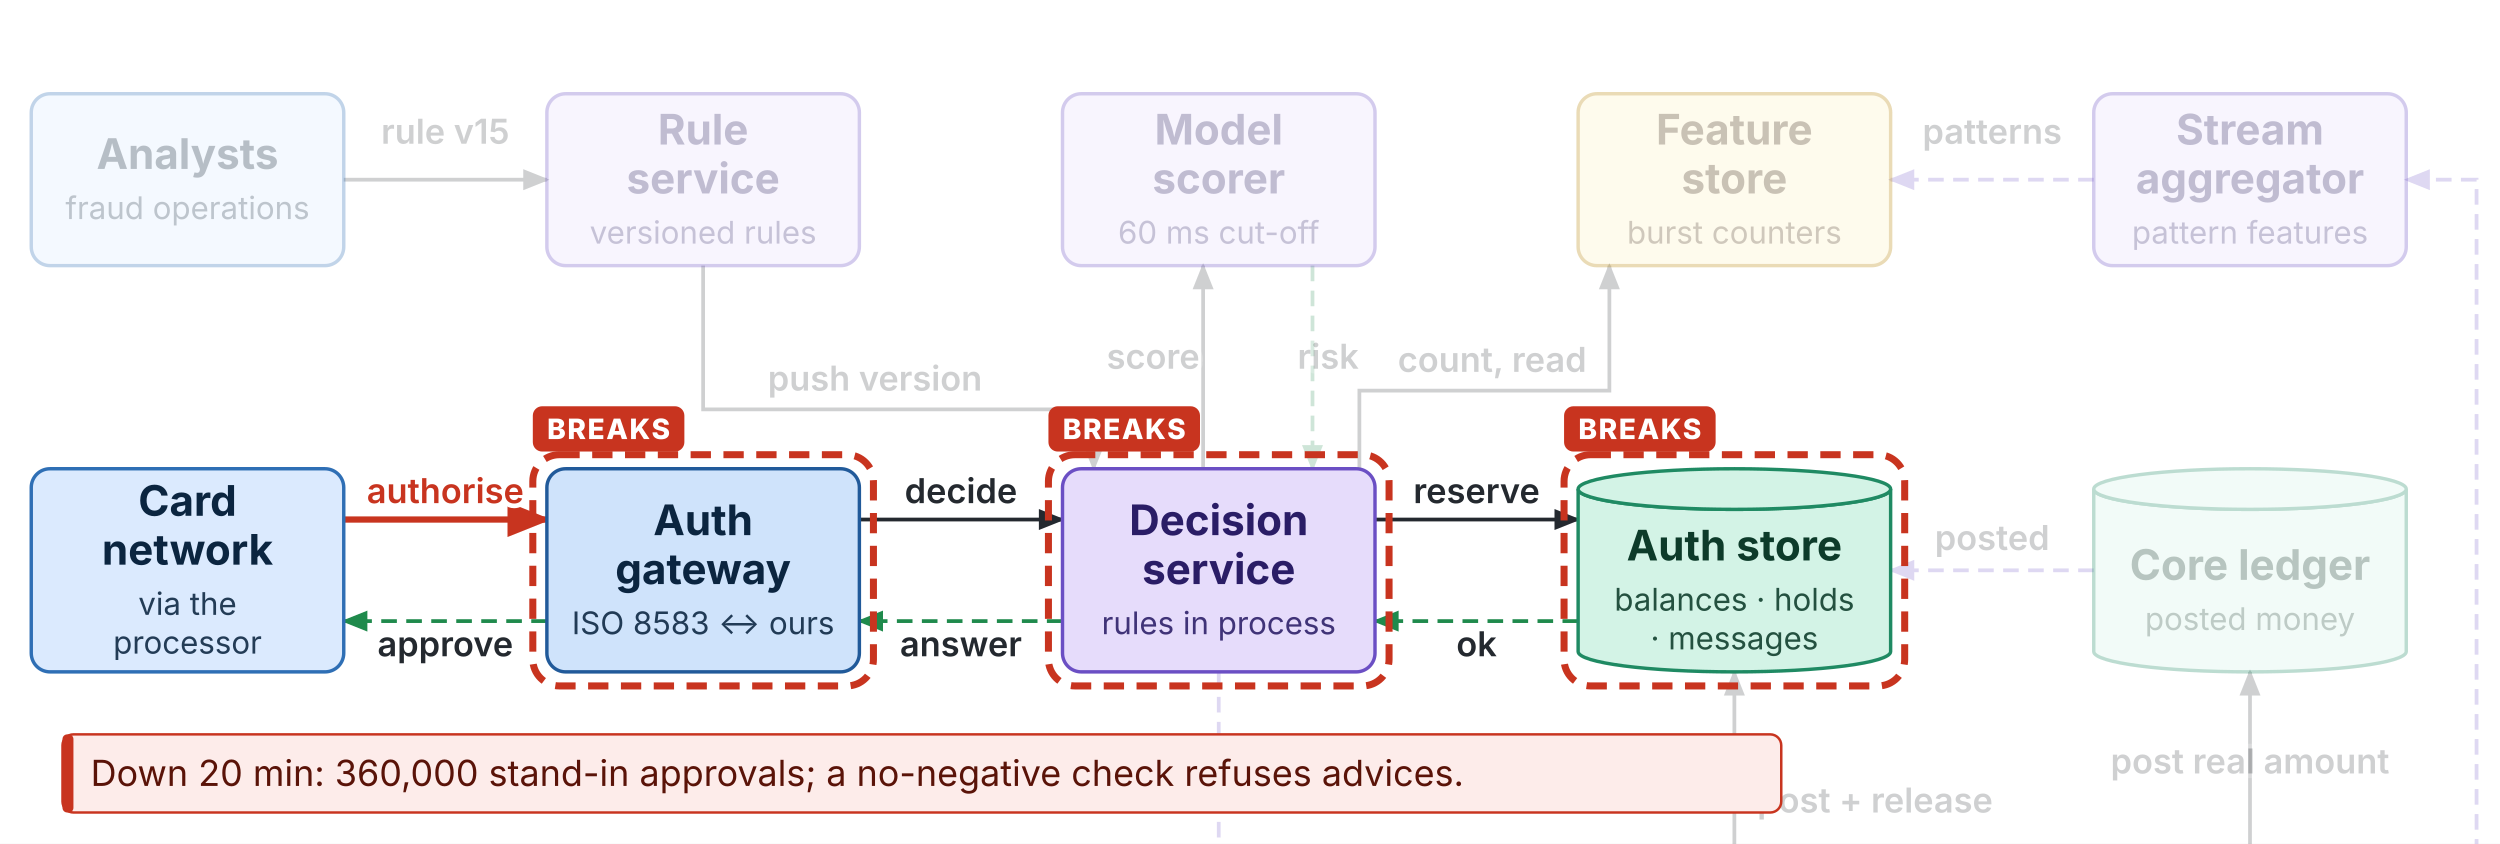
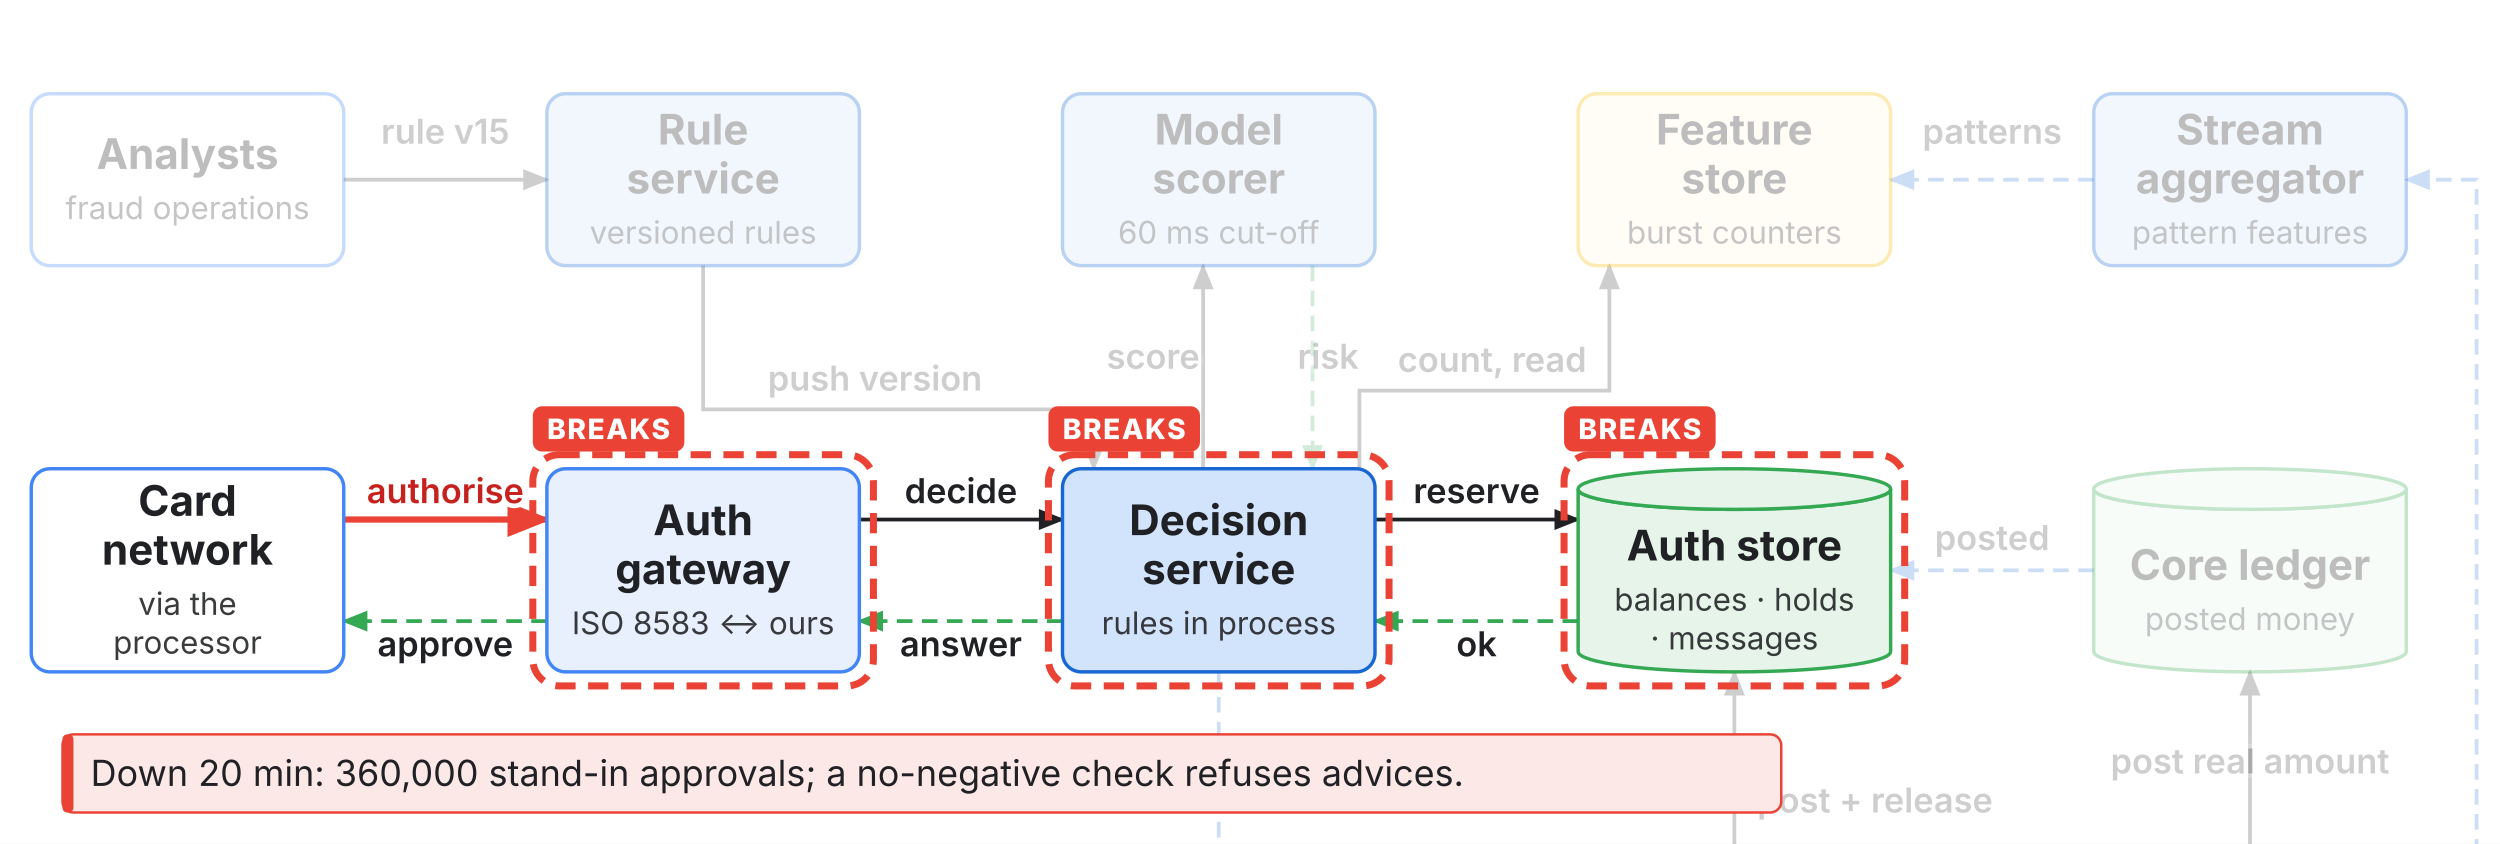
<svg xmlns="http://www.w3.org/2000/svg" class="base" viewBox="0 0 1600 540" width="1600" height="540">
  <defs>
-     <marker id="bs-1f8a4c" viewBox="0 0 10 10" refX="9" refY="5" markerWidth="7" markerHeight="7" orient="auto">
-       <path d="M0,1 L10,5 L0,9 z" fill="#1f8a4c" />
+     <marker id="bs-1967d2" viewBox="0 0 10 10" refX="9" refY="5" markerWidth="7" markerHeight="7" orient="auto">
+       <path d="M0,1 L10,5 L0,9 z" fill="#1967d2" />
    </marker>
-     <marker id="bs-s-1f8a4c" viewBox="0 0 10 10" refX="1" refY="5" markerWidth="7" markerHeight="7" orient="auto">
-       <path d="M10,1 L0,5 L10,9 z" fill="#1f8a4c" />
+     <marker id="bs-s-1967d2" viewBox="0 0 10 10" refX="1" refY="5" markerWidth="7" markerHeight="7" orient="auto">
+       <path d="M10,1 L0,5 L10,9 z" fill="#1967d2" />
    </marker>
-     <marker id="bs-24292f" viewBox="0 0 10 10" refX="9" refY="5" markerWidth="7" markerHeight="7" orient="auto">
-       <path d="M0,1 L10,5 L0,9 z" fill="#24292f" />
+     <marker id="bs-202124" viewBox="0 0 10 10" refX="9" refY="5" markerWidth="7" markerHeight="7" orient="auto">
+       <path d="M0,1 L10,5 L0,9 z" fill="#202124" />
    </marker>
-     <marker id="bs-s-24292f" viewBox="0 0 10 10" refX="1" refY="5" markerWidth="7" markerHeight="7" orient="auto">
-       <path d="M10,1 L0,5 L10,9 z" fill="#24292f" />
+     <marker id="bs-s-202124" viewBox="0 0 10 10" refX="1" refY="5" markerWidth="7" markerHeight="7" orient="auto">
+       <path d="M10,1 L0,5 L10,9 z" fill="#202124" />
    </marker>
-     <marker id="bs-6b4fc4" viewBox="0 0 10 10" refX="9" refY="5" markerWidth="7" markerHeight="7" orient="auto">
-       <path d="M0,1 L10,5 L0,9 z" fill="#6b4fc4" />
+     <marker id="bs-34a853" viewBox="0 0 10 10" refX="9" refY="5" markerWidth="7" markerHeight="7" orient="auto">
+       <path d="M0,1 L10,5 L0,9 z" fill="#34a853" />
    </marker>
-     <marker id="bs-s-6b4fc4" viewBox="0 0 10 10" refX="1" refY="5" markerWidth="7" markerHeight="7" orient="auto">
-       <path d="M10,1 L0,5 L10,9 z" fill="#6b4fc4" />
+     <marker id="bs-s-34a853" viewBox="0 0 10 10" refX="1" refY="5" markerWidth="7" markerHeight="7" orient="auto">
+       <path d="M10,1 L0,5 L10,9 z" fill="#34a853" />
    </marker>
-     <marker id="bs-c8341f" viewBox="0 0 10 10" refX="9" refY="5" markerWidth="7" markerHeight="7" orient="auto">
-       <path d="M0,1 L10,5 L0,9 z" fill="#c8341f" />
+     <marker id="bs-ea4335" viewBox="0 0 10 10" refX="9" refY="5" markerWidth="7" markerHeight="7" orient="auto">
+       <path d="M0,1 L10,5 L0,9 z" fill="#ea4335" />
    </marker>
-     <marker id="bs-s-c8341f" viewBox="0 0 10 10" refX="1" refY="5" markerWidth="7" markerHeight="7" orient="auto">
-       <path d="M10,1 L0,5 L10,9 z" fill="#c8341f" />
+     <marker id="bs-s-ea4335" viewBox="0 0 10 10" refX="1" refY="5" markerWidth="7" markerHeight="7" orient="auto">
+       <path d="M10,1 L0,5 L10,9 z" fill="#ea4335" />
    </marker>
  </defs>
  <rect width="1600" height="540" fill="#ffffff" />
-   <path d="M220.0,332.5 L350.0,332.5" fill="none" stroke="#c8341f" stroke-width="4" marker-end="url(#bs-c8341f)" />
-   <path d="M350.0,397.5 L220.0,397.5" fill="none" stroke="#1f8a4c" stroke-width="2.4" stroke-dasharray="10 6" marker-end="url(#bs-1f8a4c)" />
-   <path d="M550.0,332.5 L680.0,332.5" fill="none" stroke="#24292f" stroke-width="2.4" marker-end="url(#bs-24292f)" />
-   <path d="M680.0,397.5 L550.0,397.5" fill="none" stroke="#1f8a4c" stroke-width="2.4" stroke-dasharray="10 6" marker-end="url(#bs-1f8a4c)" />
-   <path d="M1440.0,560.0 L1440.0,430.0" fill="none" stroke="#24292f" stroke-width="2.4" marker-end="url(#bs-24292f)" opacity="0.22" />
-   <path d="M880.0,332.5 L1010.0,332.5" fill="none" stroke="#24292f" stroke-width="2.4" marker-end="url(#bs-24292f)" />
-   <path d="M1010.0,397.5 L880.0,397.5" fill="none" stroke="#1f8a4c" stroke-width="2.4" stroke-dasharray="10 6" marker-end="url(#bs-1f8a4c)" />
-   <path d="M770.0,300.0 L770.0,170.0" fill="none" stroke="#24292f" stroke-width="2.4" marker-end="url(#bs-24292f)" opacity="0.22" />
-   <path d="M840.0,170.0 L840.0,300.0" fill="none" stroke="#1f8a4c" stroke-width="2.4" stroke-dasharray="10 6" marker-end="url(#bs-1f8a4c)" opacity="0.22" />
-   <path d="M220.0,115.0 L350.0,115.0" fill="none" stroke="#24292f" stroke-width="2.4" marker-end="url(#bs-24292f)" opacity="0.22" />
-   <path d="M450.0,170.0 L450.0,262.0 L700.0,262.0 L700.0,300.0" fill="none" stroke="#24292f" stroke-width="2.4" marker-end="url(#bs-24292f)" opacity="0.22" />
-   <path d="M780.0,430.0 L780.0,560.0" fill="none" stroke="#6b4fc4" stroke-width="2.4" stroke-dasharray="10 6" marker-end="url(#bs-6b4fc4)" opacity="0.22" />
-   <path d="M1340.0,365.0 L1210.0,365.0" fill="none" stroke="#6b4fc4" stroke-width="2.4" stroke-dasharray="10 6" marker-end="url(#bs-6b4fc4)" opacity="0.22" />
-   <path d="M1340.0,610.0 L1110.0,610.0 L1110.0,430.0" fill="none" stroke="#24292f" stroke-width="2.4" marker-end="url(#bs-24292f)" opacity="0.22" />
-   <path d="M870.0,300.0 L870.0,250.0 L1030.0,250.0 L1030.0,170.0" fill="none" stroke="#24292f" stroke-width="2.4" marker-end="url(#bs-24292f)" opacity="0.22" />
-   <path d="M1340.0,115.0 L1210.0,115.0" fill="none" stroke="#6b4fc4" stroke-width="2.4" stroke-dasharray="10 6" marker-end="url(#bs-6b4fc4)" opacity="0.22" />
-   <path d="M780.0,660.0 L780.0,705.0 L1585.0,705.0 L1585.0,115.0 L1540.0,115.0" fill="none" stroke="#6b4fc4" stroke-width="2.4" stroke-dasharray="10 6" marker-end="url(#bs-6b4fc4)" opacity="0.22" />
-   <path d="M680.0,610.0 L550.0,610.0" fill="none" stroke="#6b4fc4" stroke-width="2.4" stroke-dasharray="10 6" marker-end="url(#bs-6b4fc4)" opacity="0.22" />
-   <rect x="20" y="300" width="200" height="130" rx="12" fill="#dbeafe" stroke="#2f6fb5" stroke-width="2.2" />
-   <text x="120.0" y="330.1" text-anchor="middle" font-family="Inter, Helvetica, Arial, sans-serif" font-size="27" font-weight="700" fill="#0b2540">Card</text>
-   <text x="120.0" y="361.4" text-anchor="middle" font-family="Inter, Helvetica, Arial, sans-serif" font-size="27" font-weight="700" fill="#0b2540">network</text>
-   <text x="120.0" y="393.5" text-anchor="middle" font-family="Inter, Helvetica, Arial, sans-serif" font-size="20.0" fill="#0b2540" fill-opacity="0.88">via the</text>
-   <text x="120.0" y="418.3" text-anchor="middle" font-family="Inter, Helvetica, Arial, sans-serif" font-size="20.0" fill="#0b2540" fill-opacity="0.88">processor</text>
-   <rect x="350" y="300" width="200" height="130" rx="12" fill="#cfe3fb" stroke="#215a9a" stroke-width="2.2" />
-   <text x="450.0" y="342.5" text-anchor="middle" font-family="Inter, Helvetica, Arial, sans-serif" font-size="27" font-weight="700" fill="#0b2540">Auth</text>
-   <text x="450.0" y="373.8" text-anchor="middle" font-family="Inter, Helvetica, Arial, sans-serif" font-size="27" font-weight="700" fill="#0b2540">gateway</text>
-   <text x="450.0" y="405.9" text-anchor="middle" font-family="Inter, Helvetica, Arial, sans-serif" font-size="20.0" fill="#0b2540" fill-opacity="0.88">ISO 8583 ↔ ours</text>
-   <rect x="680" y="300" width="200" height="130" rx="12" fill="#e6dcfb" stroke="#6b4fc4" stroke-width="2.2" />
-   <text x="780.0" y="342.5" text-anchor="middle" font-family="Inter, Helvetica, Arial, sans-serif" font-size="27" font-weight="700" fill="#2a1d66">Decision</text>
-   <text x="780.0" y="373.8" text-anchor="middle" font-family="Inter, Helvetica, Arial, sans-serif" font-size="27" font-weight="700" fill="#2a1d66">service</text>
-   <text x="780.0" y="405.9" text-anchor="middle" font-family="Inter, Helvetica, Arial, sans-serif" font-size="20.0" fill="#2a1d66" fill-opacity="0.88">rules in process</text>
-   <path d="M1010,313 a100.0,13 0 0,0 200,0 v104 a100.0,13 0 0,1 -200,0 z" fill="#d3f3e6" stroke="#1f8a63" stroke-width="2.2" />
-   <ellipse cx="1110.0" cy="313" rx="100.0" ry="13" fill="#d3f3e6" stroke="#1f8a63" stroke-width="2.2" />
-   <text x="1110.0" y="358.7" text-anchor="middle" font-family="Inter, Helvetica, Arial, sans-serif" font-size="27" font-weight="700" fill="#0d3b2a">Auth store</text>
-   <text x="1110.0" y="390.8" text-anchor="middle" font-family="Inter, Helvetica, Arial, sans-serif" font-size="20.0" fill="#0d3b2a" fill-opacity="0.88">balances · holds</text>
-   <text x="1110.0" y="415.6" text-anchor="middle" font-family="Inter, Helvetica, Arial, sans-serif" font-size="20.0" fill="#0d3b2a" fill-opacity="0.88">· messages</text>
-   <g opacity="0.3">
-     <path d="M1340,313 a100.0,13 0 0,0 200,0 v104 a100.0,13 0 0,1 -200,0 z" fill="#d3f3e6" stroke="#1f8a63" stroke-width="2.2" />
-     <ellipse cx="1440.0" cy="313" rx="100.0" ry="13" fill="#d3f3e6" stroke="#1f8a63" stroke-width="2.2" />
-     <text x="1440.0" y="371.1" text-anchor="middle" font-family="Inter, Helvetica, Arial, sans-serif" font-size="27" font-weight="700" fill="#0d3b2a">Core ledger</text>
-     <text x="1440.0" y="403.2" text-anchor="middle" font-family="Inter, Helvetica, Arial, sans-serif" font-size="20.0" fill="#0d3b2a" fill-opacity="0.88">posted money</text>
+   <path data-k="e:n-g" d="M220.0,332.5 L350.0,332.5" fill="none" stroke="#ea4335" stroke-width="4" marker-end="url(#bs-ea4335)" />
+   <path data-k="e:g-n" d="M350.0,397.5 L220.0,397.5" fill="none" stroke="#34a853" stroke-width="2.4" stroke-dasharray="10 6" marker-end="url(#bs-34a853)" />
+   <path data-k="e:g-d" d="M550.0,332.5 L680.0,332.5" fill="none" stroke="#202124" stroke-width="2.4" marker-end="url(#bs-202124)" />
+   <path data-k="e:d-g" d="M680.0,397.5 L550.0,397.5" fill="none" stroke="#34a853" stroke-width="2.4" stroke-dasharray="10 6" marker-end="url(#bs-34a853)" />
+   <path data-k="e:m-l" d="M1440.0,560.0 L1440.0,430.0" fill="none" stroke="#202124" stroke-width="2.4" marker-end="url(#bs-202124)" opacity="0.22" />
+   <path data-k="e:d-a" d="M880.0,332.5 L1010.0,332.5" fill="none" stroke="#202124" stroke-width="2.4" marker-end="url(#bs-202124)" />
+   <path data-k="e:a-d" d="M1010.0,397.5 L880.0,397.5" fill="none" stroke="#34a853" stroke-width="2.4" stroke-dasharray="10 6" marker-end="url(#bs-34a853)" />
+   <path data-k="e:d-m" d="M770.0,300.0 L770.0,170.0" fill="none" stroke="#202124" stroke-width="2.4" marker-end="url(#bs-202124)" opacity="0.22" />
+   <path data-k="e:m-d" d="M840.0,170.0 L840.0,300.0" fill="none" stroke="#34a853" stroke-width="2.4" stroke-dasharray="10 6" marker-end="url(#bs-34a853)" opacity="0.22" />
+   <path data-k="e:a-r" d="M220.0,115.0 L350.0,115.0" fill="none" stroke="#202124" stroke-width="2.4" marker-end="url(#bs-202124)" opacity="0.22" />
+   <path data-k="e:r-d" d="M450.0,170.0 L450.0,262.0 L700.0,262.0 L700.0,300.0" fill="none" stroke="#202124" stroke-width="2.4" marker-end="url(#bs-202124)" opacity="0.22" />
+   <path data-k="e:d-lg" d="M780.0,430.0 L780.0,560.0" fill="none" stroke="#1967d2" stroke-width="2.4" stroke-dasharray="10 6" marker-end="url(#bs-1967d2)" opacity="0.22" />
+   <path data-k="e:l-a" d="M1340.0,365.0 L1210.0,365.0" fill="none" stroke="#1967d2" stroke-width="2.4" stroke-dasharray="10 6" marker-end="url(#bs-1967d2)" opacity="0.22" />
+   <path data-k="e:mt-a" d="M1340.0,610.0 L1110.0,610.0 L1110.0,430.0" fill="none" stroke="#202124" stroke-width="2.4" marker-end="url(#bs-202124)" opacity="0.22" />
+   <path data-k="e:d-f" d="M870.0,300.0 L870.0,250.0 L1030.0,250.0 L1030.0,170.0" fill="none" stroke="#202124" stroke-width="2.4" marker-end="url(#bs-202124)" opacity="0.22" />
+   <path data-k="e:ag-f" d="M1340.0,115.0 L1210.0,115.0" fill="none" stroke="#1967d2" stroke-width="2.4" stroke-dasharray="10 6" marker-end="url(#bs-1967d2)" opacity="0.22" />
+   <path data-k="e:lg-ag" d="M780.0,660.0 L780.0,705.0 L1585.0,705.0 L1585.0,115.0 L1540.0,115.0" fill="none" stroke="#1967d2" stroke-width="2.4" stroke-dasharray="10 6" marker-end="url(#bs-1967d2)" opacity="0.22" />
+   <path data-k="e:lg-c" d="M680.0,610.0 L550.0,610.0" fill="none" stroke="#1967d2" stroke-width="2.4" stroke-dasharray="10 6" marker-end="url(#bs-1967d2)" opacity="0.22" />
+   <g data-k="n:net">
+     <rect x="20" y="300" width="200" height="130" rx="12" fill="#ffffff" stroke="#4285f4" stroke-width="2.2" />
+     <text x="120.0" y="330.1" text-anchor="middle" font-family="Inter, Roboto, sans-serif" font-size="27" font-weight="700" fill="#202124">Card</text>
+     <text x="120.0" y="361.4" text-anchor="middle" font-family="Inter, Roboto, sans-serif" font-size="27" font-weight="700" fill="#202124">network</text>
+     <text x="120.0" y="393.5" text-anchor="middle" font-family="Inter, Roboto, sans-serif" font-size="20.0" fill="#202124" fill-opacity="0.88">via the</text>
+     <text x="120.0" y="418.3" text-anchor="middle" font-family="Inter, Roboto, sans-serif" font-size="20.0" fill="#202124" fill-opacity="0.88">processor</text>
  </g>
-   <g opacity="0.3">
-     <rect x="20" y="60" width="200" height="110" rx="12" fill="#dbeafe" stroke="#2f6fb5" stroke-width="2.2" />
-     <text x="120.0" y="108.1" text-anchor="middle" font-family="Inter, Helvetica, Arial, sans-serif" font-size="27" font-weight="700" fill="#0b2540">Analysts</text>
-     <text x="120.0" y="140.2" text-anchor="middle" font-family="Inter, Helvetica, Arial, sans-serif" font-size="20.0" fill="#0b2540" fill-opacity="0.88">fraud operations</text>
+   <g data-k="n:gw">
+     <rect x="350" y="300" width="200" height="130" rx="12" fill="#e8f0fe" stroke="#4285f4" stroke-width="2.2" />
+     <text x="450.0" y="342.5" text-anchor="middle" font-family="Inter, Roboto, sans-serif" font-size="27" font-weight="700" fill="#202124">Auth</text>
+     <text x="450.0" y="373.8" text-anchor="middle" font-family="Inter, Roboto, sans-serif" font-size="27" font-weight="700" fill="#202124">gateway</text>
+     <text x="450.0" y="405.9" text-anchor="middle" font-family="Inter, Roboto, sans-serif" font-size="20.0" fill="#202124" fill-opacity="0.88">ISO 8583 ↔ ours</text>
  </g>
-   <g opacity="0.3">
-     <rect x="350" y="60" width="200" height="110" rx="12" fill="#e6dcfb" stroke="#6b4fc4" stroke-width="2.2" />
-     <text x="450.0" y="92.5" text-anchor="middle" font-family="Inter, Helvetica, Arial, sans-serif" font-size="27" font-weight="700" fill="#2a1d66">Rule</text>
-     <text x="450.0" y="123.8" text-anchor="middle" font-family="Inter, Helvetica, Arial, sans-serif" font-size="27" font-weight="700" fill="#2a1d66">service</text>
-     <text x="450.0" y="155.9" text-anchor="middle" font-family="Inter, Helvetica, Arial, sans-serif" font-size="20.0" fill="#2a1d66" fill-opacity="0.88">versioned rules</text>
+   <g data-k="n:dec">
+     <rect x="680" y="300" width="200" height="130" rx="12" fill="#d2e3fc" stroke="#1967d2" stroke-width="2.2" />
+     <text x="780.0" y="342.5" text-anchor="middle" font-family="Inter, Roboto, sans-serif" font-size="27" font-weight="700" fill="#202124">Decision</text>
+     <text x="780.0" y="373.8" text-anchor="middle" font-family="Inter, Roboto, sans-serif" font-size="27" font-weight="700" fill="#202124">service</text>
+     <text x="780.0" y="405.9" text-anchor="middle" font-family="Inter, Roboto, sans-serif" font-size="20.0" fill="#202124" fill-opacity="0.88">rules in process</text>
  </g>
-   <g opacity="0.3">
-     <rect x="680" y="60" width="200" height="110" rx="12" fill="#e6dcfb" stroke="#6b4fc4" stroke-width="2.2" />
-     <text x="780.0" y="92.5" text-anchor="middle" font-family="Inter, Helvetica, Arial, sans-serif" font-size="27" font-weight="700" fill="#2a1d66">Model</text>
-     <text x="780.0" y="123.8" text-anchor="middle" font-family="Inter, Helvetica, Arial, sans-serif" font-size="27" font-weight="700" fill="#2a1d66">scorer</text>
-     <text x="780.0" y="155.9" text-anchor="middle" font-family="Inter, Helvetica, Arial, sans-serif" font-size="20.0" fill="#2a1d66" fill-opacity="0.88">60 ms cut-off</text>
+   <g data-k="n:ast">
+     <path d="M1010,313 a100.0,13 0 0,0 200,0 v104 a100.0,13 0 0,1 -200,0 z" fill="#e6f4ea" stroke="#34a853" stroke-width="2.2" />
+     <ellipse cx="1110.0" cy="313" rx="100.0" ry="13" fill="#e6f4ea" stroke="#34a853" stroke-width="2.2" />
+     <text x="1110.0" y="358.7" text-anchor="middle" font-family="Inter, Roboto, sans-serif" font-size="27" font-weight="700" fill="#202124">Auth store</text>
+     <text x="1110.0" y="390.8" text-anchor="middle" font-family="Inter, Roboto, sans-serif" font-size="20.0" fill="#202124" fill-opacity="0.88">balances · holds</text>
+     <text x="1110.0" y="415.6" text-anchor="middle" font-family="Inter, Roboto, sans-serif" font-size="20.0" fill="#202124" fill-opacity="0.88">· messages</text>
  </g>
-   <g opacity="0.3">
-     <rect x="1010" y="60" width="200" height="110" rx="12" fill="#fdf0c2" stroke="#b7860b" stroke-width="2.2" />
-     <text x="1110.0" y="92.5" text-anchor="middle" font-family="Inter, Helvetica, Arial, sans-serif" font-size="27" font-weight="700" fill="#4a3207">Feature</text>
-     <text x="1110.0" y="123.8" text-anchor="middle" font-family="Inter, Helvetica, Arial, sans-serif" font-size="27" font-weight="700" fill="#4a3207">store</text>
-     <text x="1110.0" y="155.9" text-anchor="middle" font-family="Inter, Helvetica, Arial, sans-serif" font-size="20.0" fill="#4a3207" fill-opacity="0.88">burst counters</text>
+   <g data-k="n:led">
+     <g opacity="0.3">
+       <path d="M1340,313 a100.0,13 0 0,0 200,0 v104 a100.0,13 0 0,1 -200,0 z" fill="#e6f4ea" stroke="#34a853" stroke-width="2.2" />
+       <ellipse cx="1440.0" cy="313" rx="100.0" ry="13" fill="#e6f4ea" stroke="#34a853" stroke-width="2.2" />
+       <text x="1440.0" y="371.1" text-anchor="middle" font-family="Inter, Roboto, sans-serif" font-size="27" font-weight="700" fill="#202124">Core ledger</text>
+       <text x="1440.0" y="403.2" text-anchor="middle" font-family="Inter, Roboto, sans-serif" font-size="20.0" fill="#202124" fill-opacity="0.88">posted money</text>
+     </g>
  </g>
-   <g opacity="0.3">
-     <rect x="1340" y="60" width="200" height="110" rx="12" fill="#e6dcfb" stroke="#6b4fc4" stroke-width="2.2" />
-     <text x="1440.0" y="92.5" text-anchor="middle" font-family="Inter, Helvetica, Arial, sans-serif" font-size="27" font-weight="700" fill="#2a1d66">Stream</text>
-     <text x="1440.0" y="123.8" text-anchor="middle" font-family="Inter, Helvetica, Arial, sans-serif" font-size="27" font-weight="700" fill="#2a1d66">aggregator</text>
-     <text x="1440.0" y="155.9" text-anchor="middle" font-family="Inter, Helvetica, Arial, sans-serif" font-size="20.0" fill="#2a1d66" fill-opacity="0.88">pattern features</text>
+   <g data-k="n:ana">
+     <g opacity="0.3">
+       <rect x="20" y="60" width="200" height="110" rx="12" fill="#ffffff" stroke="#4285f4" stroke-width="2.2" />
+       <text x="120.0" y="108.1" text-anchor="middle" font-family="Inter, Roboto, sans-serif" font-size="27" font-weight="700" fill="#202124">Analysts</text>
+       <text x="120.0" y="140.2" text-anchor="middle" font-family="Inter, Roboto, sans-serif" font-size="20.0" fill="#202124" fill-opacity="0.88">fraud operations</text>
+     </g>
  </g>
-   <g opacity="0.3">
-     <path d="M695,560 h170 a15,50.0 0 0,1 0,100 h-170 a15,50.0 0 0,1 0,-100 z" fill="#fde3cf" stroke="#c26a1b" stroke-width="2.2" />
-     <ellipse cx="865" cy="610.0" rx="15" ry="50.0" fill="none" stroke="#c26a1b" stroke-width="2.2" />
-     <text x="772.0" y="603.1" text-anchor="middle" font-family="Inter, Helvetica, Arial, sans-serif" font-size="27" font-weight="700" fill="#4f2a08">Event log</text>
-     <text x="772.0" y="635.2" text-anchor="middle" font-family="Inter, Helvetica, Arial, sans-serif" font-size="20.0" fill="#4f2a08" fill-opacity="0.88">every decision</text>
+   <g data-k="n:rules">
+     <g opacity="0.3">
+       <rect x="350" y="60" width="200" height="110" rx="12" fill="#d2e3fc" stroke="#1967d2" stroke-width="2.2" />
+       <text x="450.0" y="92.5" text-anchor="middle" font-family="Inter, Roboto, sans-serif" font-size="27" font-weight="700" fill="#202124">Rule</text>
+       <text x="450.0" y="123.8" text-anchor="middle" font-family="Inter, Roboto, sans-serif" font-size="27" font-weight="700" fill="#202124">service</text>
+       <text x="450.0" y="155.9" text-anchor="middle" font-family="Inter, Roboto, sans-serif" font-size="20.0" fill="#202124" fill-opacity="0.88">versioned rules</text>
+     </g>
  </g>
-   <g opacity="0.3">
-     <rect x="350" y="560" width="200" height="100" rx="12" fill="#e6dcfb" stroke="#6b4fc4" stroke-width="2.2" />
-     <text x="450.0" y="587.5" text-anchor="middle" font-family="Inter, Helvetica, Arial, sans-serif" font-size="27" font-weight="700" fill="#2a1d66">Alerts ·</text>
-     <text x="450.0" y="618.8" text-anchor="middle" font-family="Inter, Helvetica, Arial, sans-serif" font-size="27" font-weight="700" fill="#2a1d66">cases</text>
-     <text x="450.0" y="650.9" text-anchor="middle" font-family="Inter, Helvetica, Arial, sans-serif" font-size="20.0" fill="#2a1d66" fill-opacity="0.88">archive · alarms</text>
+   <g data-k="n:model">
+     <g opacity="0.3">
+       <rect x="680" y="60" width="200" height="110" rx="12" fill="#d2e3fc" stroke="#1967d2" stroke-width="2.2" />
+       <text x="780.0" y="92.5" text-anchor="middle" font-family="Inter, Roboto, sans-serif" font-size="27" font-weight="700" fill="#202124">Model</text>
+       <text x="780.0" y="123.8" text-anchor="middle" font-family="Inter, Roboto, sans-serif" font-size="27" font-weight="700" fill="#202124">scorer</text>
+       <text x="780.0" y="155.9" text-anchor="middle" font-family="Inter, Roboto, sans-serif" font-size="20.0" fill="#202124" fill-opacity="0.88">60 ms cut-off</text>
+     </g>
  </g>
-   <g opacity="0.3">
-     <rect x="1340" y="560" width="200" height="100" rx="12" fill="#e6dcfb" stroke="#6b4fc4" stroke-width="2.2" />
-     <text x="1440.0" y="587.5" text-anchor="middle" font-family="Inter, Helvetica, Arial, sans-serif" font-size="27" font-weight="700" fill="#2a1d66">Clearing</text>
-     <text x="1440.0" y="618.8" text-anchor="middle" font-family="Inter, Helvetica, Arial, sans-serif" font-size="27" font-weight="700" fill="#2a1d66">matcher</text>
-     <text x="1440.0" y="650.9" text-anchor="middle" font-family="Inter, Helvetica, Arial, sans-serif" font-size="20.0" fill="#2a1d66" fill-opacity="0.88">daily files</text>
+   <g data-k="n:feat">
+     <g opacity="0.3">
+       <rect x="1010" y="60" width="200" height="110" rx="12" fill="#fef7e0" stroke="#fbbc05" stroke-width="2.2" />
+       <text x="1110.0" y="92.5" text-anchor="middle" font-family="Inter, Roboto, sans-serif" font-size="27" font-weight="700" fill="#202124">Feature</text>
+       <text x="1110.0" y="123.8" text-anchor="middle" font-family="Inter, Roboto, sans-serif" font-size="27" font-weight="700" fill="#202124">store</text>
+       <text x="1110.0" y="155.9" text-anchor="middle" font-family="Inter, Roboto, sans-serif" font-size="20.0" fill="#202124" fill-opacity="0.88">burst counters</text>
+     </g>
  </g>
-   <text x="285.0" y="322.0" text-anchor="middle" font-family="Inter, Helvetica, Arial, sans-serif" font-size="22" font-weight="600" fill="#c8341f" paint-order="stroke" stroke="#ffffff" stroke-width="6" stroke-linejoin="round">authorise</text>
-   <text x="285.0" y="420.0" text-anchor="middle" font-family="Inter, Helvetica, Arial, sans-serif" font-size="22" font-weight="600" fill="#24292f" paint-order="stroke" stroke="#ffffff" stroke-width="6" stroke-linejoin="round">approve</text>
-   <text x="615.0" y="322.0" text-anchor="middle" font-family="Inter, Helvetica, Arial, sans-serif" font-size="22" font-weight="600" fill="#24292f" paint-order="stroke" stroke="#ffffff" stroke-width="6" stroke-linejoin="round">decide</text>
-   <text x="615.0" y="420.0" text-anchor="middle" font-family="Inter, Helvetica, Arial, sans-serif" font-size="22" font-weight="600" fill="#24292f" paint-order="stroke" stroke="#ffffff" stroke-width="6" stroke-linejoin="round">answer</text>
-   <text x="1440.0" y="495.0" text-anchor="middle" font-family="Inter, Helvetica, Arial, sans-serif" font-size="22" font-weight="600" fill="#24292f" paint-order="stroke" stroke="#ffffff" stroke-width="6" stroke-linejoin="round" opacity="0.22">post real amount</text>
-   <text x="945.0" y="322.0" text-anchor="middle" font-family="Inter, Helvetica, Arial, sans-serif" font-size="22" font-weight="600" fill="#24292f" paint-order="stroke" stroke="#ffffff" stroke-width="6" stroke-linejoin="round">reserve</text>
-   <text x="945.0" y="420.0" text-anchor="middle" font-family="Inter, Helvetica, Arial, sans-serif" font-size="22" font-weight="600" fill="#24292f" paint-order="stroke" stroke="#ffffff" stroke-width="6" stroke-linejoin="round">ok</text>
-   <text x="738.0" y="236.0" text-anchor="middle" font-family="Inter, Helvetica, Arial, sans-serif" font-size="22" font-weight="600" fill="#24292f" paint-order="stroke" stroke="#ffffff" stroke-width="6" stroke-linejoin="round" opacity="0.22">score</text>
-   <text x="850.0" y="236.0" text-anchor="middle" font-family="Inter, Helvetica, Arial, sans-serif" font-size="22" font-weight="600" fill="#24292f" paint-order="stroke" stroke="#ffffff" stroke-width="6" stroke-linejoin="round" opacity="0.22">risk</text>
-   <text x="285.0" y="92.0" text-anchor="middle" font-family="Inter, Helvetica, Arial, sans-serif" font-size="22" font-weight="600" fill="#24292f" paint-order="stroke" stroke="#ffffff" stroke-width="6" stroke-linejoin="round" opacity="0.22">rule v15</text>
-   <text x="560.0" y="250.0" text-anchor="middle" font-family="Inter, Helvetica, Arial, sans-serif" font-size="22" font-weight="600" fill="#24292f" paint-order="stroke" stroke="#ffffff" stroke-width="6" stroke-linejoin="round" opacity="0.22">push version</text>
-   <text x="830.0" y="500.0" text-anchor="middle" font-family="Inter, Helvetica, Arial, sans-serif" font-size="22" font-weight="600" fill="#24292f" paint-order="stroke" stroke="#ffffff" stroke-width="6" stroke-linejoin="round" opacity="0.22">outbox</text>
-   <text x="1275.0" y="352.0" text-anchor="middle" font-family="Inter, Helvetica, Arial, sans-serif" font-size="22" font-weight="600" fill="#24292f" paint-order="stroke" stroke="#ffffff" stroke-width="6" stroke-linejoin="round" opacity="0.22">posted</text>
-   <text x="1200.0" y="520.0" text-anchor="middle" font-family="Inter, Helvetica, Arial, sans-serif" font-size="22" font-weight="600" fill="#24292f" paint-order="stroke" stroke="#ffffff" stroke-width="6" stroke-linejoin="round" opacity="0.22">post + release</text>
-   <text x="955.0" y="238.0" text-anchor="middle" font-family="Inter, Helvetica, Arial, sans-serif" font-size="22" font-weight="600" fill="#24292f" paint-order="stroke" stroke="#ffffff" stroke-width="6" stroke-linejoin="round" opacity="0.22">count, read</text>
-   <text x="1275.0" y="92.0" text-anchor="middle" font-family="Inter, Helvetica, Arial, sans-serif" font-size="22" font-weight="600" fill="#24292f" paint-order="stroke" stroke="#ffffff" stroke-width="6" stroke-linejoin="round" opacity="0.22">patterns</text>
-   <text x="1180.0" y="694.0" text-anchor="middle" font-family="Inter, Helvetica, Arial, sans-serif" font-size="22" font-weight="600" fill="#24292f" paint-order="stroke" stroke="#ffffff" stroke-width="6" stroke-linejoin="round" opacity="0.22">stream</text>
-   <text x="615.0" y="588.0" text-anchor="middle" font-family="Inter, Helvetica, Arial, sans-serif" font-size="22" font-weight="600" fill="#24292f" paint-order="stroke" stroke="#ffffff" stroke-width="6" stroke-linejoin="round" opacity="0.22">events</text>
-   <rect x="341" y="291" width="218" height="148" rx="17" fill="none" stroke="#c8341f" stroke-width="4.5" stroke-dasharray="13 8" />
-   <rect x="341" y="260" width="97.0" height="29" rx="6" fill="#c8341f" />
-   <text x="389.5" y="281" text-anchor="middle" font-family="Inter, Helvetica, Arial, sans-serif" font-size="18" font-weight="800" letter-spacing="1" fill="#ffffff">BREAKS</text>
-   <rect x="671" y="291" width="218" height="148" rx="17" fill="none" stroke="#c8341f" stroke-width="4.5" stroke-dasharray="13 8" />
-   <rect x="671" y="260" width="97.0" height="29" rx="6" fill="#c8341f" />
-   <text x="719.5" y="281" text-anchor="middle" font-family="Inter, Helvetica, Arial, sans-serif" font-size="18" font-weight="800" letter-spacing="1" fill="#ffffff">BREAKS</text>
-   <rect x="1001" y="291" width="218" height="148" rx="17" fill="none" stroke="#c8341f" stroke-width="4.5" stroke-dasharray="13 8" />
-   <rect x="1001" y="260" width="97.0" height="29" rx="6" fill="#c8341f" />
-   <text x="1049.5" y="281" text-anchor="middle" font-family="Inter, Helvetica, Arial, sans-serif" font-size="18" font-weight="800" letter-spacing="1" fill="#ffffff">BREAKS</text>
-   <rect x="40" y="470" width="1100" height="50" rx="7" fill="#fdecea" stroke="#c8341f" stroke-width="1.6" />
-   <rect x="40" y="470" width="7" height="50" rx="3" fill="#c8341f" />
-   <text x="58" y="503" font-family="Inter, Helvetica, Arial, sans-serif" font-size="23" fill="#5a1308">Down 20 min: 360,000 stand-in approvals; a no-negative check refuses advices.</text>
+   <g data-k="n:agg">
+     <g opacity="0.3">
+       <rect x="1340" y="60" width="200" height="110" rx="12" fill="#d2e3fc" stroke="#1967d2" stroke-width="2.2" />
+       <text x="1440.0" y="92.5" text-anchor="middle" font-family="Inter, Roboto, sans-serif" font-size="27" font-weight="700" fill="#202124">Stream</text>
+       <text x="1440.0" y="123.8" text-anchor="middle" font-family="Inter, Roboto, sans-serif" font-size="27" font-weight="700" fill="#202124">aggregator</text>
+       <text x="1440.0" y="155.9" text-anchor="middle" font-family="Inter, Roboto, sans-serif" font-size="20.0" fill="#202124" fill-opacity="0.88">pattern features</text>
+     </g>
+   </g>
+   <g data-k="n:log">
+     <g opacity="0.3">
+       <path d="M695,560 h170 a15,50.0 0 0,1 0,100 h-170 a15,50.0 0 0,1 0,-100 z" fill="#f1f3f4" stroke="#5f6368" stroke-width="2.2" />
+       <ellipse cx="865" cy="610.0" rx="15" ry="50.0" fill="none" stroke="#5f6368" stroke-width="2.2" />
+       <text x="772.0" y="603.1" text-anchor="middle" font-family="Inter, Roboto, sans-serif" font-size="27" font-weight="700" fill="#202124">Event log</text>
+       <text x="772.0" y="635.2" text-anchor="middle" font-family="Inter, Roboto, sans-serif" font-size="20.0" fill="#202124" fill-opacity="0.88">every decision</text>
+     </g>
+   </g>
+   <g data-k="n:cons">
+     <g opacity="0.3">
+       <rect x="350" y="560" width="200" height="100" rx="12" fill="#d2e3fc" stroke="#1967d2" stroke-width="2.2" />
+       <text x="450.0" y="587.5" text-anchor="middle" font-family="Inter, Roboto, sans-serif" font-size="27" font-weight="700" fill="#202124">Alerts ·</text>
+       <text x="450.0" y="618.8" text-anchor="middle" font-family="Inter, Roboto, sans-serif" font-size="27" font-weight="700" fill="#202124">cases</text>
+       <text x="450.0" y="650.9" text-anchor="middle" font-family="Inter, Roboto, sans-serif" font-size="20.0" fill="#202124" fill-opacity="0.88">archive · alarms</text>
+     </g>
+   </g>
+   <g data-k="n:match">
+     <g opacity="0.3">
+       <rect x="1340" y="560" width="200" height="100" rx="12" fill="#d2e3fc" stroke="#1967d2" stroke-width="2.2" />
+       <text x="1440.0" y="587.5" text-anchor="middle" font-family="Inter, Roboto, sans-serif" font-size="27" font-weight="700" fill="#202124">Clearing</text>
+       <text x="1440.0" y="618.8" text-anchor="middle" font-family="Inter, Roboto, sans-serif" font-size="27" font-weight="700" fill="#202124">matcher</text>
+       <text x="1440.0" y="650.9" text-anchor="middle" font-family="Inter, Roboto, sans-serif" font-size="20.0" fill="#202124" fill-opacity="0.88">daily files</text>
+     </g>
+   </g>
+   <text data-k="e:n-g" x="285.0" y="322.0" text-anchor="middle" font-family="Inter, Roboto, sans-serif" font-size="22" font-weight="600" fill="#C5221F" paint-order="stroke" stroke="#ffffff" stroke-width="6" stroke-linejoin="round">authorise</text>
+   <text data-k="e:g-n" x="285.0" y="420.0" text-anchor="middle" font-family="Inter, Roboto, sans-serif" font-size="22" font-weight="600" fill="#202124" paint-order="stroke" stroke="#ffffff" stroke-width="6" stroke-linejoin="round">approve</text>
+   <text data-k="e:g-d" x="615.0" y="322.0" text-anchor="middle" font-family="Inter, Roboto, sans-serif" font-size="22" font-weight="600" fill="#202124" paint-order="stroke" stroke="#ffffff" stroke-width="6" stroke-linejoin="round">decide</text>
+   <text data-k="e:d-g" x="615.0" y="420.0" text-anchor="middle" font-family="Inter, Roboto, sans-serif" font-size="22" font-weight="600" fill="#202124" paint-order="stroke" stroke="#ffffff" stroke-width="6" stroke-linejoin="round">answer</text>
+   <text data-k="e:m-l" x="1440.0" y="495.0" text-anchor="middle" font-family="Inter, Roboto, sans-serif" font-size="22" font-weight="600" fill="#202124" paint-order="stroke" stroke="#ffffff" stroke-width="6" stroke-linejoin="round" opacity="0.22">post real amount</text>
+   <text data-k="e:d-a" x="945.0" y="322.0" text-anchor="middle" font-family="Inter, Roboto, sans-serif" font-size="22" font-weight="600" fill="#202124" paint-order="stroke" stroke="#ffffff" stroke-width="6" stroke-linejoin="round">reserve</text>
+   <text data-k="e:a-d" x="945.0" y="420.0" text-anchor="middle" font-family="Inter, Roboto, sans-serif" font-size="22" font-weight="600" fill="#202124" paint-order="stroke" stroke="#ffffff" stroke-width="6" stroke-linejoin="round">ok</text>
+   <text data-k="e:d-m" x="738.0" y="236.0" text-anchor="middle" font-family="Inter, Roboto, sans-serif" font-size="22" font-weight="600" fill="#202124" paint-order="stroke" stroke="#ffffff" stroke-width="6" stroke-linejoin="round" opacity="0.22">score</text>
+   <text data-k="e:m-d" x="850.0" y="236.0" text-anchor="middle" font-family="Inter, Roboto, sans-serif" font-size="22" font-weight="600" fill="#202124" paint-order="stroke" stroke="#ffffff" stroke-width="6" stroke-linejoin="round" opacity="0.22">risk</text>
+   <text data-k="e:a-r" x="285.0" y="92.0" text-anchor="middle" font-family="Inter, Roboto, sans-serif" font-size="22" font-weight="600" fill="#202124" paint-order="stroke" stroke="#ffffff" stroke-width="6" stroke-linejoin="round" opacity="0.22">rule v15</text>
+   <text data-k="e:r-d" x="560.0" y="250.0" text-anchor="middle" font-family="Inter, Roboto, sans-serif" font-size="22" font-weight="600" fill="#202124" paint-order="stroke" stroke="#ffffff" stroke-width="6" stroke-linejoin="round" opacity="0.22">push version</text>
+   <text data-k="e:d-lg" x="830.0" y="500.0" text-anchor="middle" font-family="Inter, Roboto, sans-serif" font-size="22" font-weight="600" fill="#202124" paint-order="stroke" stroke="#ffffff" stroke-width="6" stroke-linejoin="round" opacity="0.22">outbox</text>
+   <text data-k="e:l-a" x="1275.0" y="352.0" text-anchor="middle" font-family="Inter, Roboto, sans-serif" font-size="22" font-weight="600" fill="#202124" paint-order="stroke" stroke="#ffffff" stroke-width="6" stroke-linejoin="round" opacity="0.22">posted</text>
+   <text data-k="e:mt-a" x="1200.0" y="520.0" text-anchor="middle" font-family="Inter, Roboto, sans-serif" font-size="22" font-weight="600" fill="#202124" paint-order="stroke" stroke="#ffffff" stroke-width="6" stroke-linejoin="round" opacity="0.22">post + release</text>
+   <text data-k="e:d-f" x="955.0" y="238.0" text-anchor="middle" font-family="Inter, Roboto, sans-serif" font-size="22" font-weight="600" fill="#202124" paint-order="stroke" stroke="#ffffff" stroke-width="6" stroke-linejoin="round" opacity="0.22">count, read</text>
+   <text data-k="e:ag-f" x="1275.0" y="92.0" text-anchor="middle" font-family="Inter, Roboto, sans-serif" font-size="22" font-weight="600" fill="#202124" paint-order="stroke" stroke="#ffffff" stroke-width="6" stroke-linejoin="round" opacity="0.22">patterns</text>
+   <text data-k="e:lg-ag" x="1180.0" y="694.0" text-anchor="middle" font-family="Inter, Roboto, sans-serif" font-size="22" font-weight="600" fill="#202124" paint-order="stroke" stroke="#ffffff" stroke-width="6" stroke-linejoin="round" opacity="0.22">stream</text>
+   <text data-k="e:lg-c" x="615.0" y="588.0" text-anchor="middle" font-family="Inter, Roboto, sans-serif" font-size="22" font-weight="600" fill="#202124" paint-order="stroke" stroke="#ffffff" stroke-width="6" stroke-linejoin="round" opacity="0.22">events</text>
+   <g data-k="m:gw">
+     <rect x="341" y="291" width="218" height="148" rx="17" fill="none" stroke="#ea4335" stroke-width="4.5" stroke-dasharray="13 8" />
+     <rect x="341" y="260" width="97.0" height="29" rx="6" fill="#ea4335" />
+     <text x="389.5" y="281" text-anchor="middle" font-family="Inter, Roboto, sans-serif" font-size="18" font-weight="800" letter-spacing="1" fill="#ffffff">BREAKS</text>
+   </g>
+   <g data-k="m:dec">
+     <rect x="671" y="291" width="218" height="148" rx="17" fill="none" stroke="#ea4335" stroke-width="4.5" stroke-dasharray="13 8" />
+     <rect x="671" y="260" width="97.0" height="29" rx="6" fill="#ea4335" />
+     <text x="719.5" y="281" text-anchor="middle" font-family="Inter, Roboto, sans-serif" font-size="18" font-weight="800" letter-spacing="1" fill="#ffffff">BREAKS</text>
+   </g>
+   <g data-k="m:ast">
+     <rect x="1001" y="291" width="218" height="148" rx="17" fill="none" stroke="#ea4335" stroke-width="4.5" stroke-dasharray="13 8" />
+     <rect x="1001" y="260" width="97.0" height="29" rx="6" fill="#ea4335" />
+     <text x="1049.5" y="281" text-anchor="middle" font-family="Inter, Roboto, sans-serif" font-size="18" font-weight="800" letter-spacing="1" fill="#ffffff">BREAKS</text>
+   </g>
+   <g data-k="note:0">
+     <rect x="40" y="470" width="1100" height="50" rx="7" fill="#fce8e6" stroke="#ea4335" stroke-width="1.6" />
+     <rect x="40" y="470" width="7" height="50" rx="3" fill="#ea4335" />
+     <text x="58" y="503" font-family="Inter, Roboto, sans-serif" font-size="23" fill="#202124">Down 20 min: 360,000 stand-in approvals; a no-negative check refuses advices.</text>
+   </g>
</svg>
